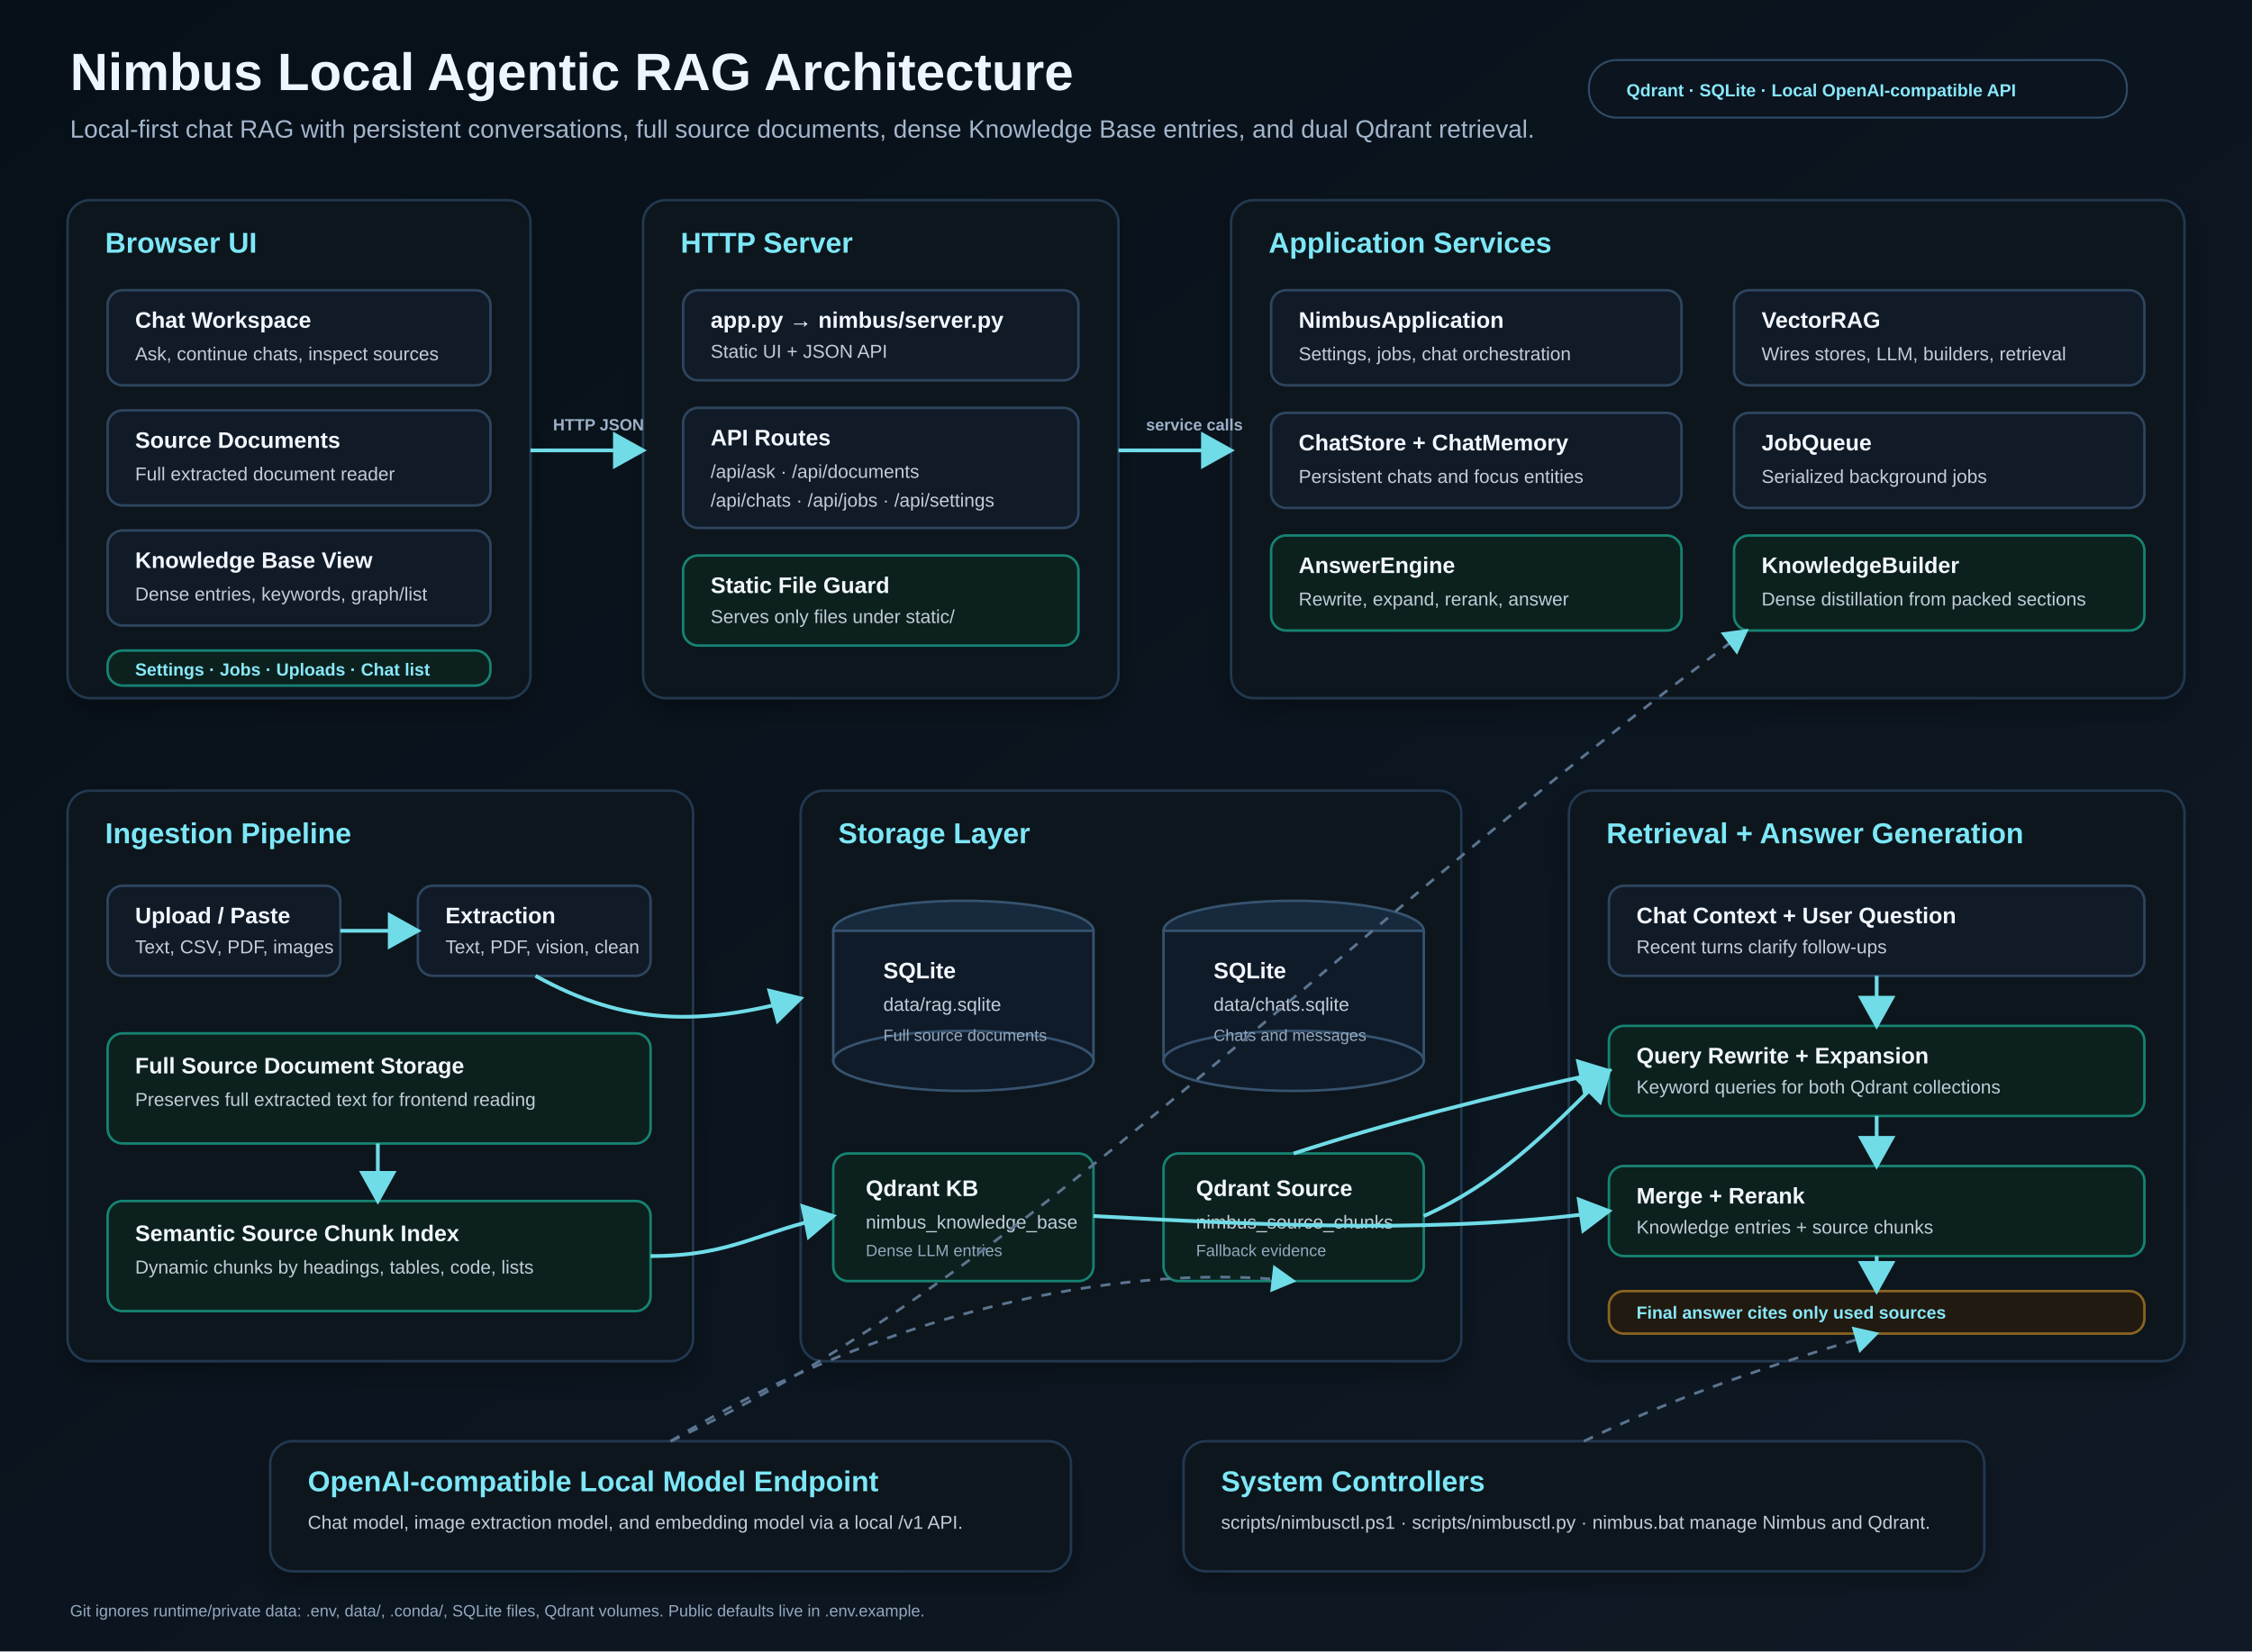
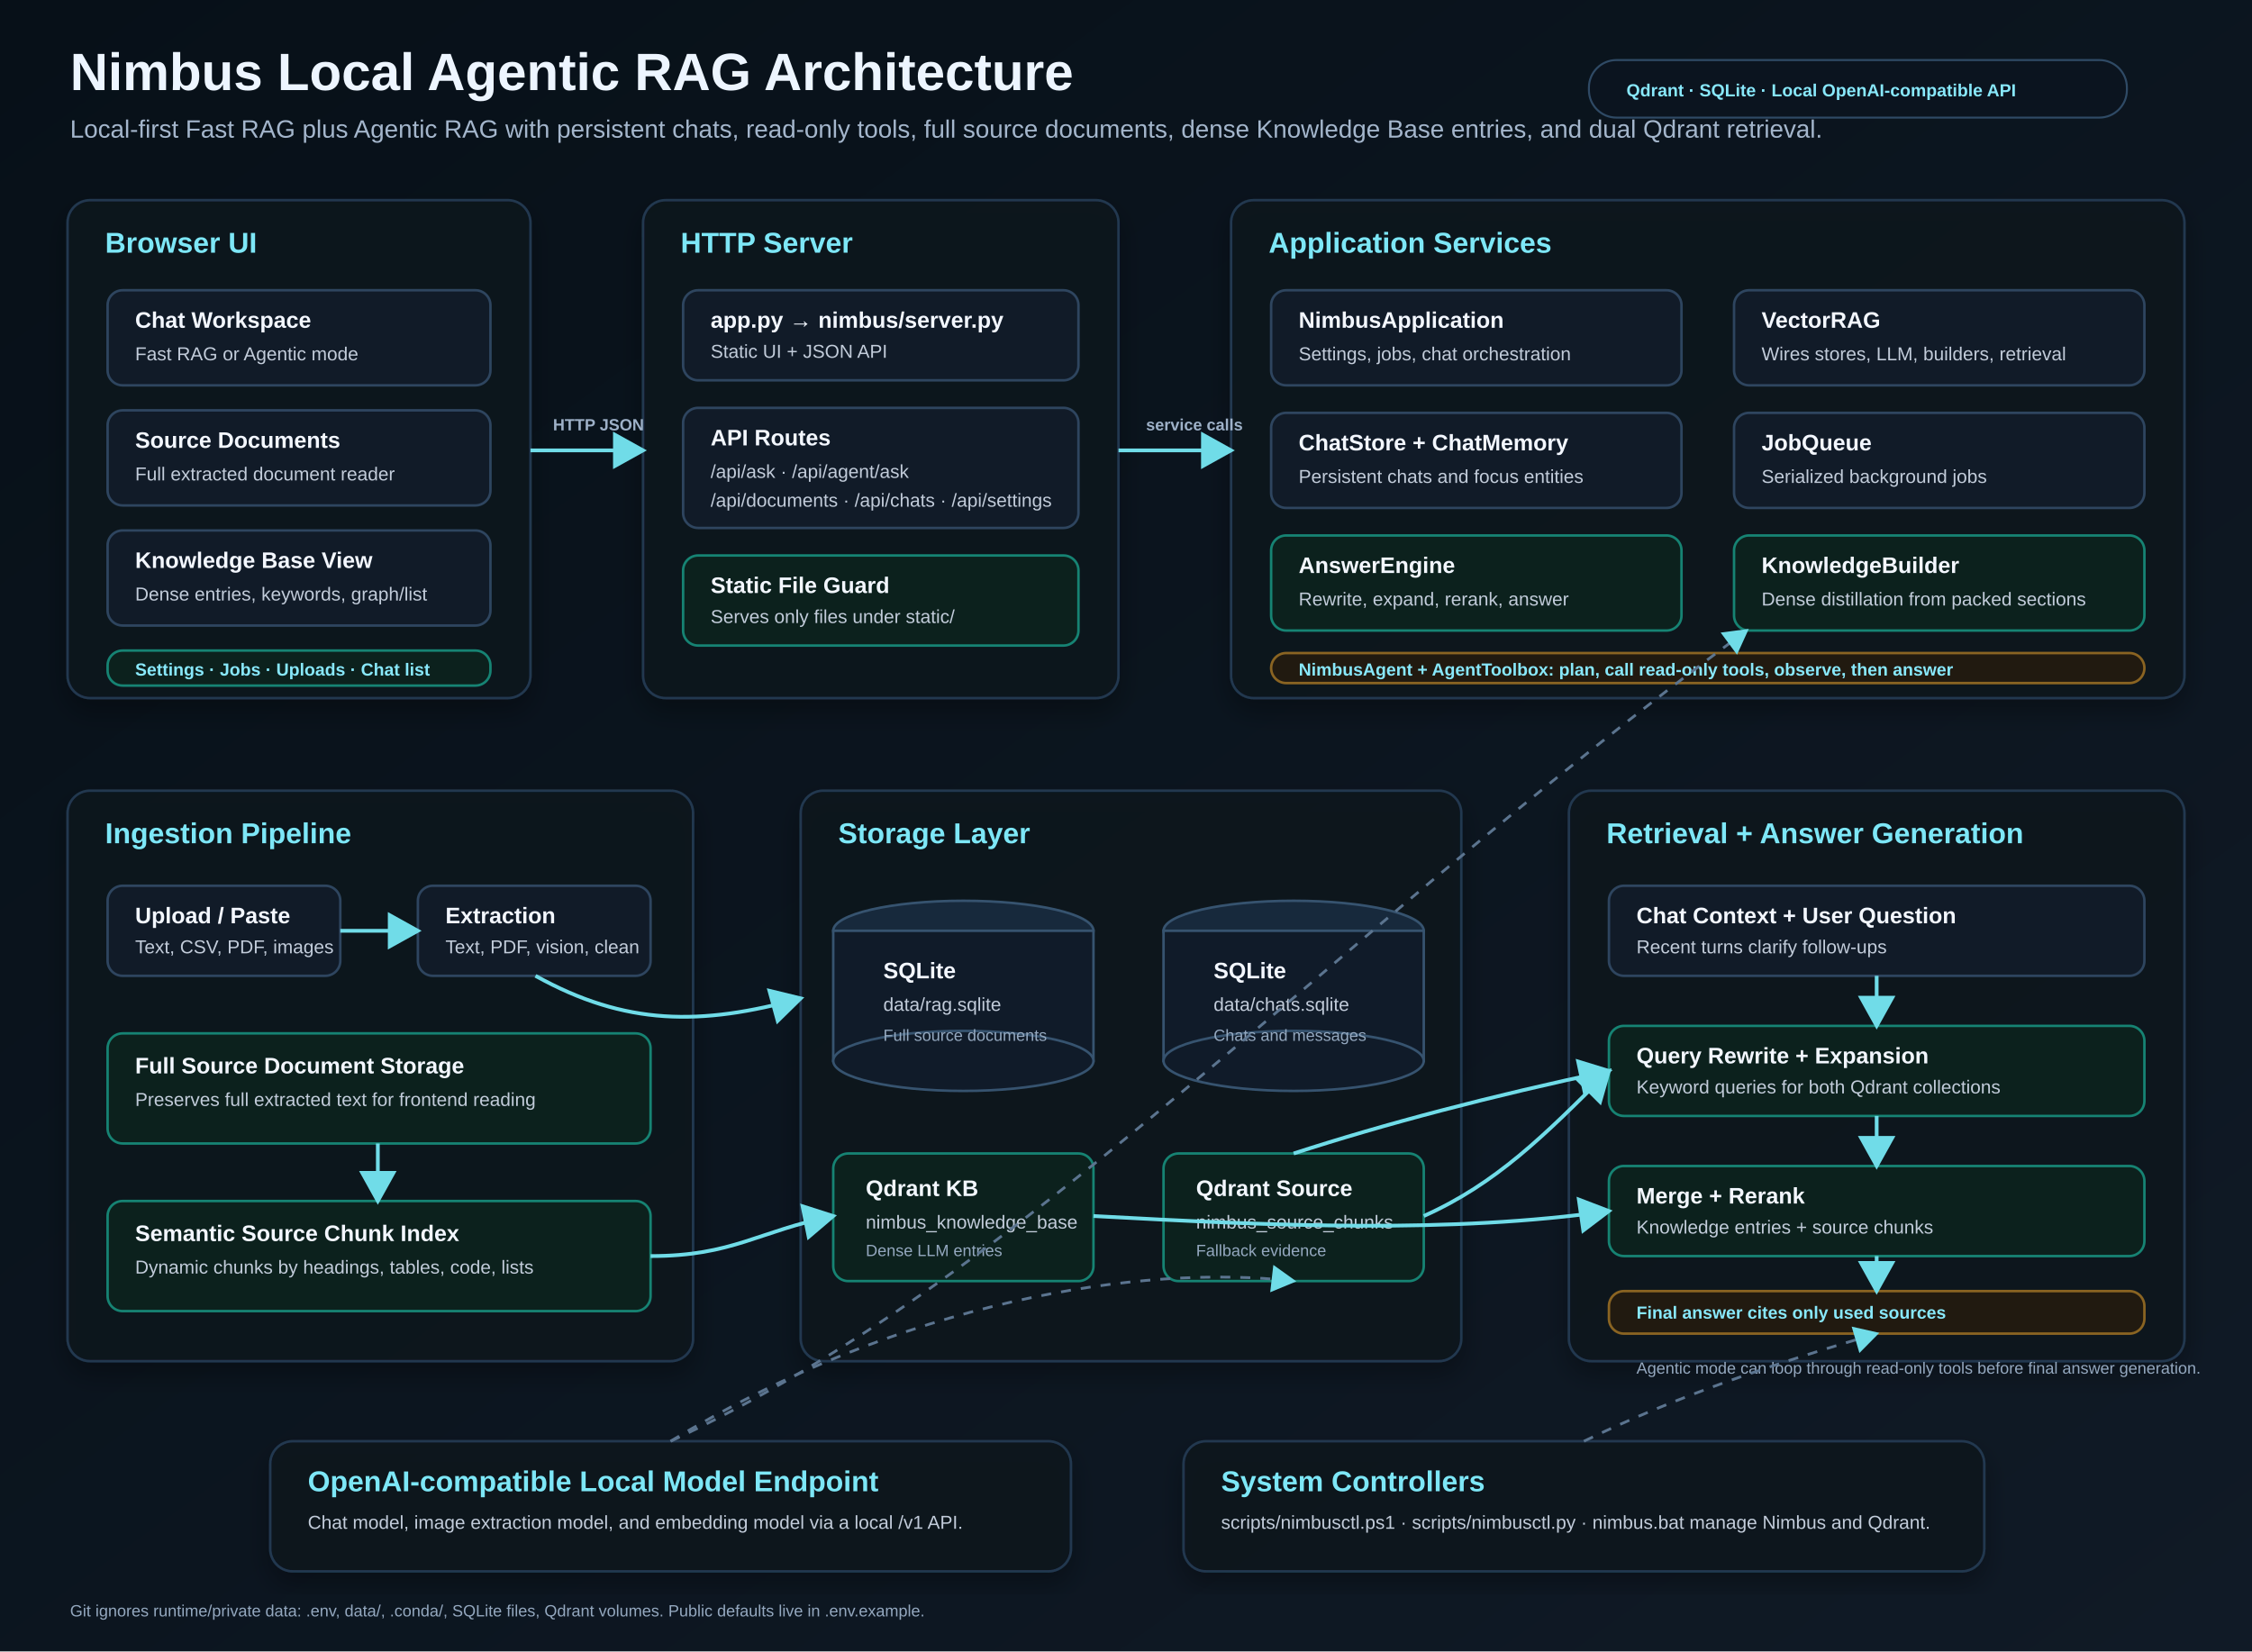
<svg xmlns="http://www.w3.org/2000/svg" width="1800" height="1320" viewBox="0 0 1800 1320" role="img" aria-labelledby="title desc">
  <defs>
    <linearGradient id="page" x1="0" y1="0" x2="1" y2="1">
      <stop offset="0%" stop-color="#071018" />
      <stop offset="100%" stop-color="#101a26" />
    </linearGradient>
    <linearGradient id="teal" x1="0" y1="0" x2="1" y2="0">
      <stop offset="0%" stop-color="#35d0bd" />
      <stop offset="100%" stop-color="#65d8ff" />
    </linearGradient>
    <filter id="shadow" x="-12%" y="-14%" width="124%" height="132%">
      <feDropShadow dx="0" dy="10" stdDeviation="10" flood-color="#000" flood-opacity="0.32" />
    </filter>
    <marker id="arrow" markerWidth="12" markerHeight="12" refX="9" refY="6" orient="auto" markerUnits="strokeWidth">
      <path d="M 1 1 L 10 6 L 1 11 z" fill="#70dce8" />
    </marker>
    <style>
      .headline { fill: #edf5ff; font: 800 42px Arial, sans-serif; }
      .subhead { fill: #a4b6cc; font: 400 20px Arial, sans-serif; }
      .lane { fill: rgba(12, 20, 31, 0.94); stroke: #24394f; stroke-width: 2; rx: 18; filter: url(#shadow); }
      .lane-title { fill: #7de7f7; font: 800 23px Arial, sans-serif; }
      .card { fill: #111b28; stroke: #2e455f; stroke-width: 2; rx: 12; }
      .card-green { fill: #0c211d; stroke: #168373; stroke-width: 2; rx: 12; }
      .card-amber { fill: #211a10; stroke: #8a6422; stroke-width: 2; rx: 12; }
      .title { fill: #f3f7ff; font: 800 18px Arial, sans-serif; }
      .text { fill: #c2ccda; font: 400 15px Arial, sans-serif; }
      .small { fill: #94a8bf; font: 400 13px Arial, sans-serif; }
      .chip { fill: #0b141f; stroke: #2f4a65; stroke-width: 1.6; rx: 22; }
      .chip-text { fill: #88e8fb; font: 700 14px Arial, sans-serif; }
      .flow { stroke: #70dce8; stroke-width: 3; fill: none; marker-end: url(#arrow); }
      .flow-soft { stroke: #5b748f; stroke-width: 2.2; fill: none; marker-end: url(#arrow); stroke-dasharray: 8 8; }
      .label { fill: #9eb1c8; font: 700 13px Arial, sans-serif; }
      .db { fill: #101b29; stroke: #36536f; stroke-width: 2; }
      .db-top { fill: #17293c; stroke: #36536f; stroke-width: 2; }
    </style>
  </defs>
  <rect width="1800" height="1320" fill="url(#page)" />
  <text class="headline" x="56" y="72">Nimbus Local Agentic RAG Architecture</text>
-   <text class="subhead" x="56" y="110">Local-first chat RAG with persistent conversations, full source documents, dense Knowledge Base entries, and dual Qdrant retrieval.</text>
+   <text class="subhead" x="56" y="110">Local-first Fast RAG plus Agentic RAG with persistent chats, read-only tools, full source documents, dense Knowledge Base entries, and dual Qdrant retrieval.</text>
  <rect class="chip" x="1270" y="48" width="430" height="46" />
  <text class="chip-text" x="1300" y="77">Qdrant · SQLite · Local OpenAI-compatible API</text>
  <rect class="lane" x="54" y="160" width="370" height="398" />
  <text class="lane-title" x="84" y="202">Browser UI</text>
  <rect class="card" x="86" y="232" width="306" height="76" />
  <text class="title" x="108" y="262">Chat Workspace</text>
-   <text class="text" x="108" y="288">Ask, continue chats, inspect sources</text>
+   <text class="text" x="108" y="288">Fast RAG or Agentic mode</text>
  <rect class="card" x="86" y="328" width="306" height="76" />
  <text class="title" x="108" y="358">Source Documents</text>
  <text class="text" x="108" y="384">Full extracted document reader</text>
  <rect class="card" x="86" y="424" width="306" height="76" />
  <text class="title" x="108" y="454">Knowledge Base View</text>
  <text class="text" x="108" y="480">Dense entries, keywords, graph/list</text>
  <rect class="card-green" x="86" y="520" width="306" height="28" />
  <text class="chip-text" x="108" y="540">Settings · Jobs · Uploads · Chat list</text>
  <rect class="lane" x="514" y="160" width="380" height="398" />
  <text class="lane-title" x="544" y="202">HTTP Server</text>
  <rect class="card" x="546" y="232" width="316" height="72" />
  <text class="title" x="568" y="262">app.py → nimbus/server.py</text>
  <text class="text" x="568" y="286">Static UI + JSON API</text>
  <rect class="card" x="546" y="326" width="316" height="96" />
  <text class="title" x="568" y="356">API Routes</text>
-   <text class="text" x="568" y="382">/api/ask · /api/documents</text>
-   <text class="text" x="568" y="405">/api/chats · /api/jobs · /api/settings</text>
+   <text class="text" x="568" y="382">/api/ask · /api/agent/ask</text>
+   <text class="text" x="568" y="405">/api/documents · /api/chats · /api/settings</text>
  <rect class="card-green" x="546" y="444" width="316" height="72" />
  <text class="title" x="568" y="474">Static File Guard</text>
  <text class="text" x="568" y="498">Serves only files under static/</text>
  <rect class="lane" x="984" y="160" width="762" height="398" />
  <text class="lane-title" x="1014" y="202">Application Services</text>
  <rect class="card" x="1016" y="232" width="328" height="76" />
  <text class="title" x="1038" y="262">NimbusApplication</text>
  <text class="text" x="1038" y="288">Settings, jobs, chat orchestration</text>
  <rect class="card" x="1386" y="232" width="328" height="76" />
  <text class="title" x="1408" y="262">VectorRAG</text>
  <text class="text" x="1408" y="288">Wires stores, LLM, builders, retrieval</text>
  <rect class="card" x="1016" y="330" width="328" height="76" />
  <text class="title" x="1038" y="360">ChatStore + ChatMemory</text>
  <text class="text" x="1038" y="386">Persistent chats and focus entities</text>
  <rect class="card" x="1386" y="330" width="328" height="76" />
  <text class="title" x="1408" y="360">JobQueue</text>
  <text class="text" x="1408" y="386">Serialized background jobs</text>
  <rect class="card-green" x="1016" y="428" width="328" height="76" />
  <text class="title" x="1038" y="458">AnswerEngine</text>
  <text class="text" x="1038" y="484">Rewrite, expand, rerank, answer</text>
  <rect class="card-green" x="1386" y="428" width="328" height="76" />
  <text class="title" x="1408" y="458">KnowledgeBuilder</text>
  <text class="text" x="1408" y="484">Dense distillation from packed sections</text>
+   <rect class="card-amber" x="1016" y="522" width="698" height="24" />
+   <text class="chip-text" x="1038" y="540">NimbusAgent + AgentToolbox: plan, call read-only tools, observe, then answer</text>
  <rect class="lane" x="54" y="632" width="500" height="456" />
  <text class="lane-title" x="84" y="674">Ingestion Pipeline</text>
  <rect class="card" x="86" y="708" width="186" height="72" />
  <text class="title" x="108" y="738">Upload / Paste</text>
  <text class="text" x="108" y="762">Text, CSV, PDF, images</text>
  <rect class="card" x="334" y="708" width="186" height="72" />
  <text class="title" x="356" y="738">Extraction</text>
  <text class="text" x="356" y="762">Text, PDF, vision, clean</text>
  <rect class="card-green" x="86" y="826" width="434" height="88" />
  <text class="title" x="108" y="858">Full Source Document Storage</text>
  <text class="text" x="108" y="884">Preserves full extracted text for frontend reading</text>
  <rect class="card-green" x="86" y="960" width="434" height="88" />
  <text class="title" x="108" y="992">Semantic Source Chunk Index</text>
  <text class="text" x="108" y="1018">Dynamic chunks by headings, tables, code, lists</text>
  <rect class="lane" x="640" y="632" width="528" height="456" />
  <text class="lane-title" x="670" y="674">Storage Layer</text>
  <ellipse class="db-top" cx="770" cy="744" rx="104" ry="24" />
  <rect class="db" x="666" y="744" width="208" height="104" />
  <ellipse class="db" cx="770" cy="848" rx="104" ry="24" />
  <text class="title" x="706" y="782">SQLite</text>
  <text class="text" x="706" y="808">data/rag.sqlite</text>
  <text class="small" x="706" y="832">Full source documents</text>
  <ellipse class="db-top" cx="1034" cy="744" rx="104" ry="24" />
  <rect class="db" x="930" y="744" width="208" height="104" />
  <ellipse class="db" cx="1034" cy="848" rx="104" ry="24" />
  <text class="title" x="970" y="782">SQLite</text>
  <text class="text" x="970" y="808">data/chats.sqlite</text>
  <text class="small" x="970" y="832">Chats and messages</text>
  <rect class="card-green" x="666" y="922" width="208" height="102" />
  <text class="title" x="692" y="956">Qdrant KB</text>
  <text class="text" x="692" y="982">nimbus_knowledge_base</text>
  <text class="small" x="692" y="1004">Dense LLM entries</text>
  <rect class="card-green" x="930" y="922" width="208" height="102" />
  <text class="title" x="956" y="956">Qdrant Source</text>
  <text class="text" x="956" y="982">nimbus_source_chunks</text>
  <text class="small" x="956" y="1004">Fallback evidence</text>
  <rect class="lane" x="1254" y="632" width="492" height="456" />
  <text class="lane-title" x="1284" y="674">Retrieval + Answer Generation</text>
  <rect class="card" x="1286" y="708" width="428" height="72" />
  <text class="title" x="1308" y="738">Chat Context + User Question</text>
  <text class="text" x="1308" y="762">Recent turns clarify follow-ups</text>
  <rect class="card-green" x="1286" y="820" width="428" height="72" />
  <text class="title" x="1308" y="850">Query Rewrite + Expansion</text>
  <text class="text" x="1308" y="874">Keyword queries for both Qdrant collections</text>
  <rect class="card-green" x="1286" y="932" width="428" height="72" />
  <text class="title" x="1308" y="962">Merge + Rerank</text>
  <text class="text" x="1308" y="986">Knowledge entries + source chunks</text>
  <rect class="card-amber" x="1286" y="1032" width="428" height="34" />
  <text class="chip-text" x="1308" y="1054">Final answer cites only used sources</text>
+   <text class="small" x="1308" y="1098">Agentic mode can loop through read-only tools before final answer generation.</text>
  <rect class="lane" x="216" y="1152" width="640" height="104" />
  <text class="lane-title" x="246" y="1192">OpenAI-compatible Local Model Endpoint</text>
  <text class="text" x="246" y="1222">Chat model, image extraction model, and embedding model via a local /v1 API.</text>
  <rect class="lane" x="946" y="1152" width="640" height="104" />
  <text class="lane-title" x="976" y="1192">System Controllers</text>
  <text class="text" x="976" y="1222">scripts/nimbusctl.ps1 · scripts/nimbusctl.py · nimbus.bat manage Nimbus and Qdrant.</text>
  <path class="flow" d="M 424 360 L 514 360" />
  <text class="label" x="442" y="344">HTTP JSON</text>
  <path class="flow" d="M 894 360 L 984 360" />
  <text class="label" x="916" y="344">service calls</text>
  <path class="flow" d="M 272 744 L 334 744" />
  <path class="flow" d="M 428 780 C 500 820, 560 820, 640 798" />
  <path class="flow" d="M 302 914 L 302 960" />
  <path class="flow" d="M 520 1004 C 586 1004, 606 984, 666 972" />
  <path class="flow" d="M 1138 972 C 1196 946, 1234 908, 1286 856" />
  <path class="flow" d="M 874 972 C 1020 980, 1160 986, 1286 968" />
  <path class="flow" d="M 1034 922 C 1108 898, 1192 876, 1286 856" />
  <path class="flow" d="M 1500 780 L 1500 820" />
  <path class="flow" d="M 1500 892 L 1500 932" />
  <path class="flow" d="M 1500 1004 L 1500 1032" />
  <path class="flow-soft" d="M 536 1152 C 720 1040, 912 1010, 1034 1024" />
  <path class="flow-soft" d="M 536 1152 C 820 1020, 1050 760, 1396 504" />
  <path class="flow-soft" d="M 1266 1152 C 1340 1116, 1418 1090, 1500 1066" />
  <text class="small" x="56" y="1292">Git ignores runtime/private data: .env, data/, .conda/, SQLite files, Qdrant volumes. Public defaults live in .env.example.</text>
</svg>
